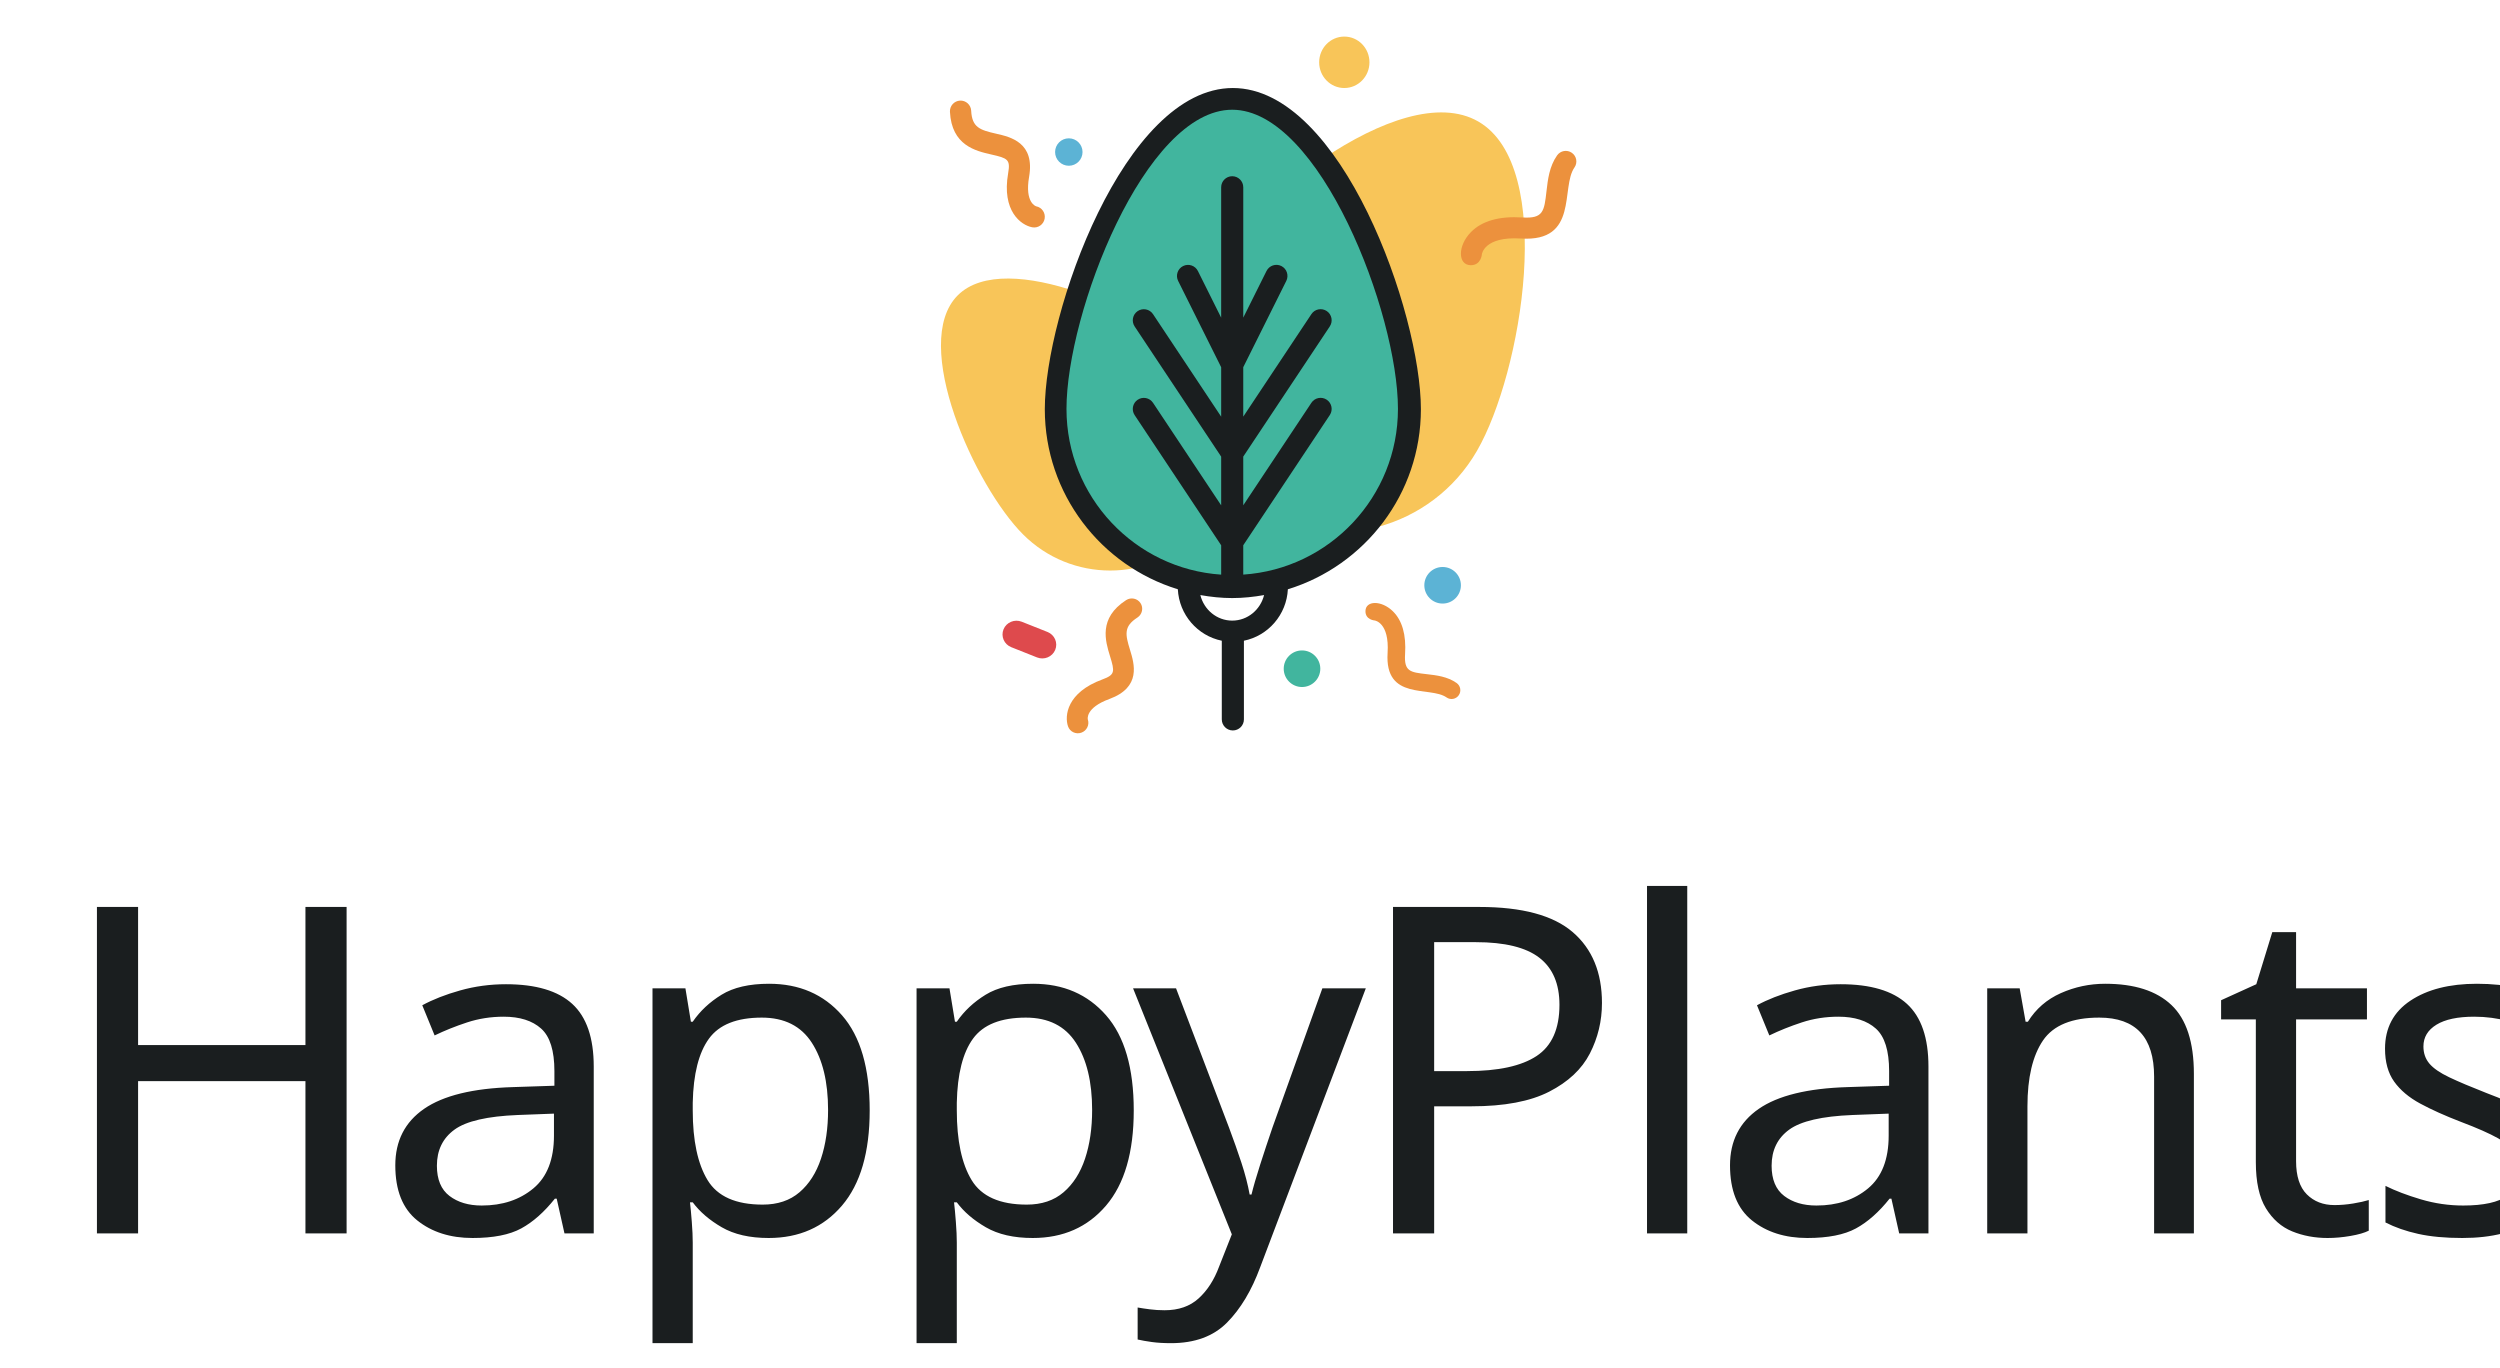
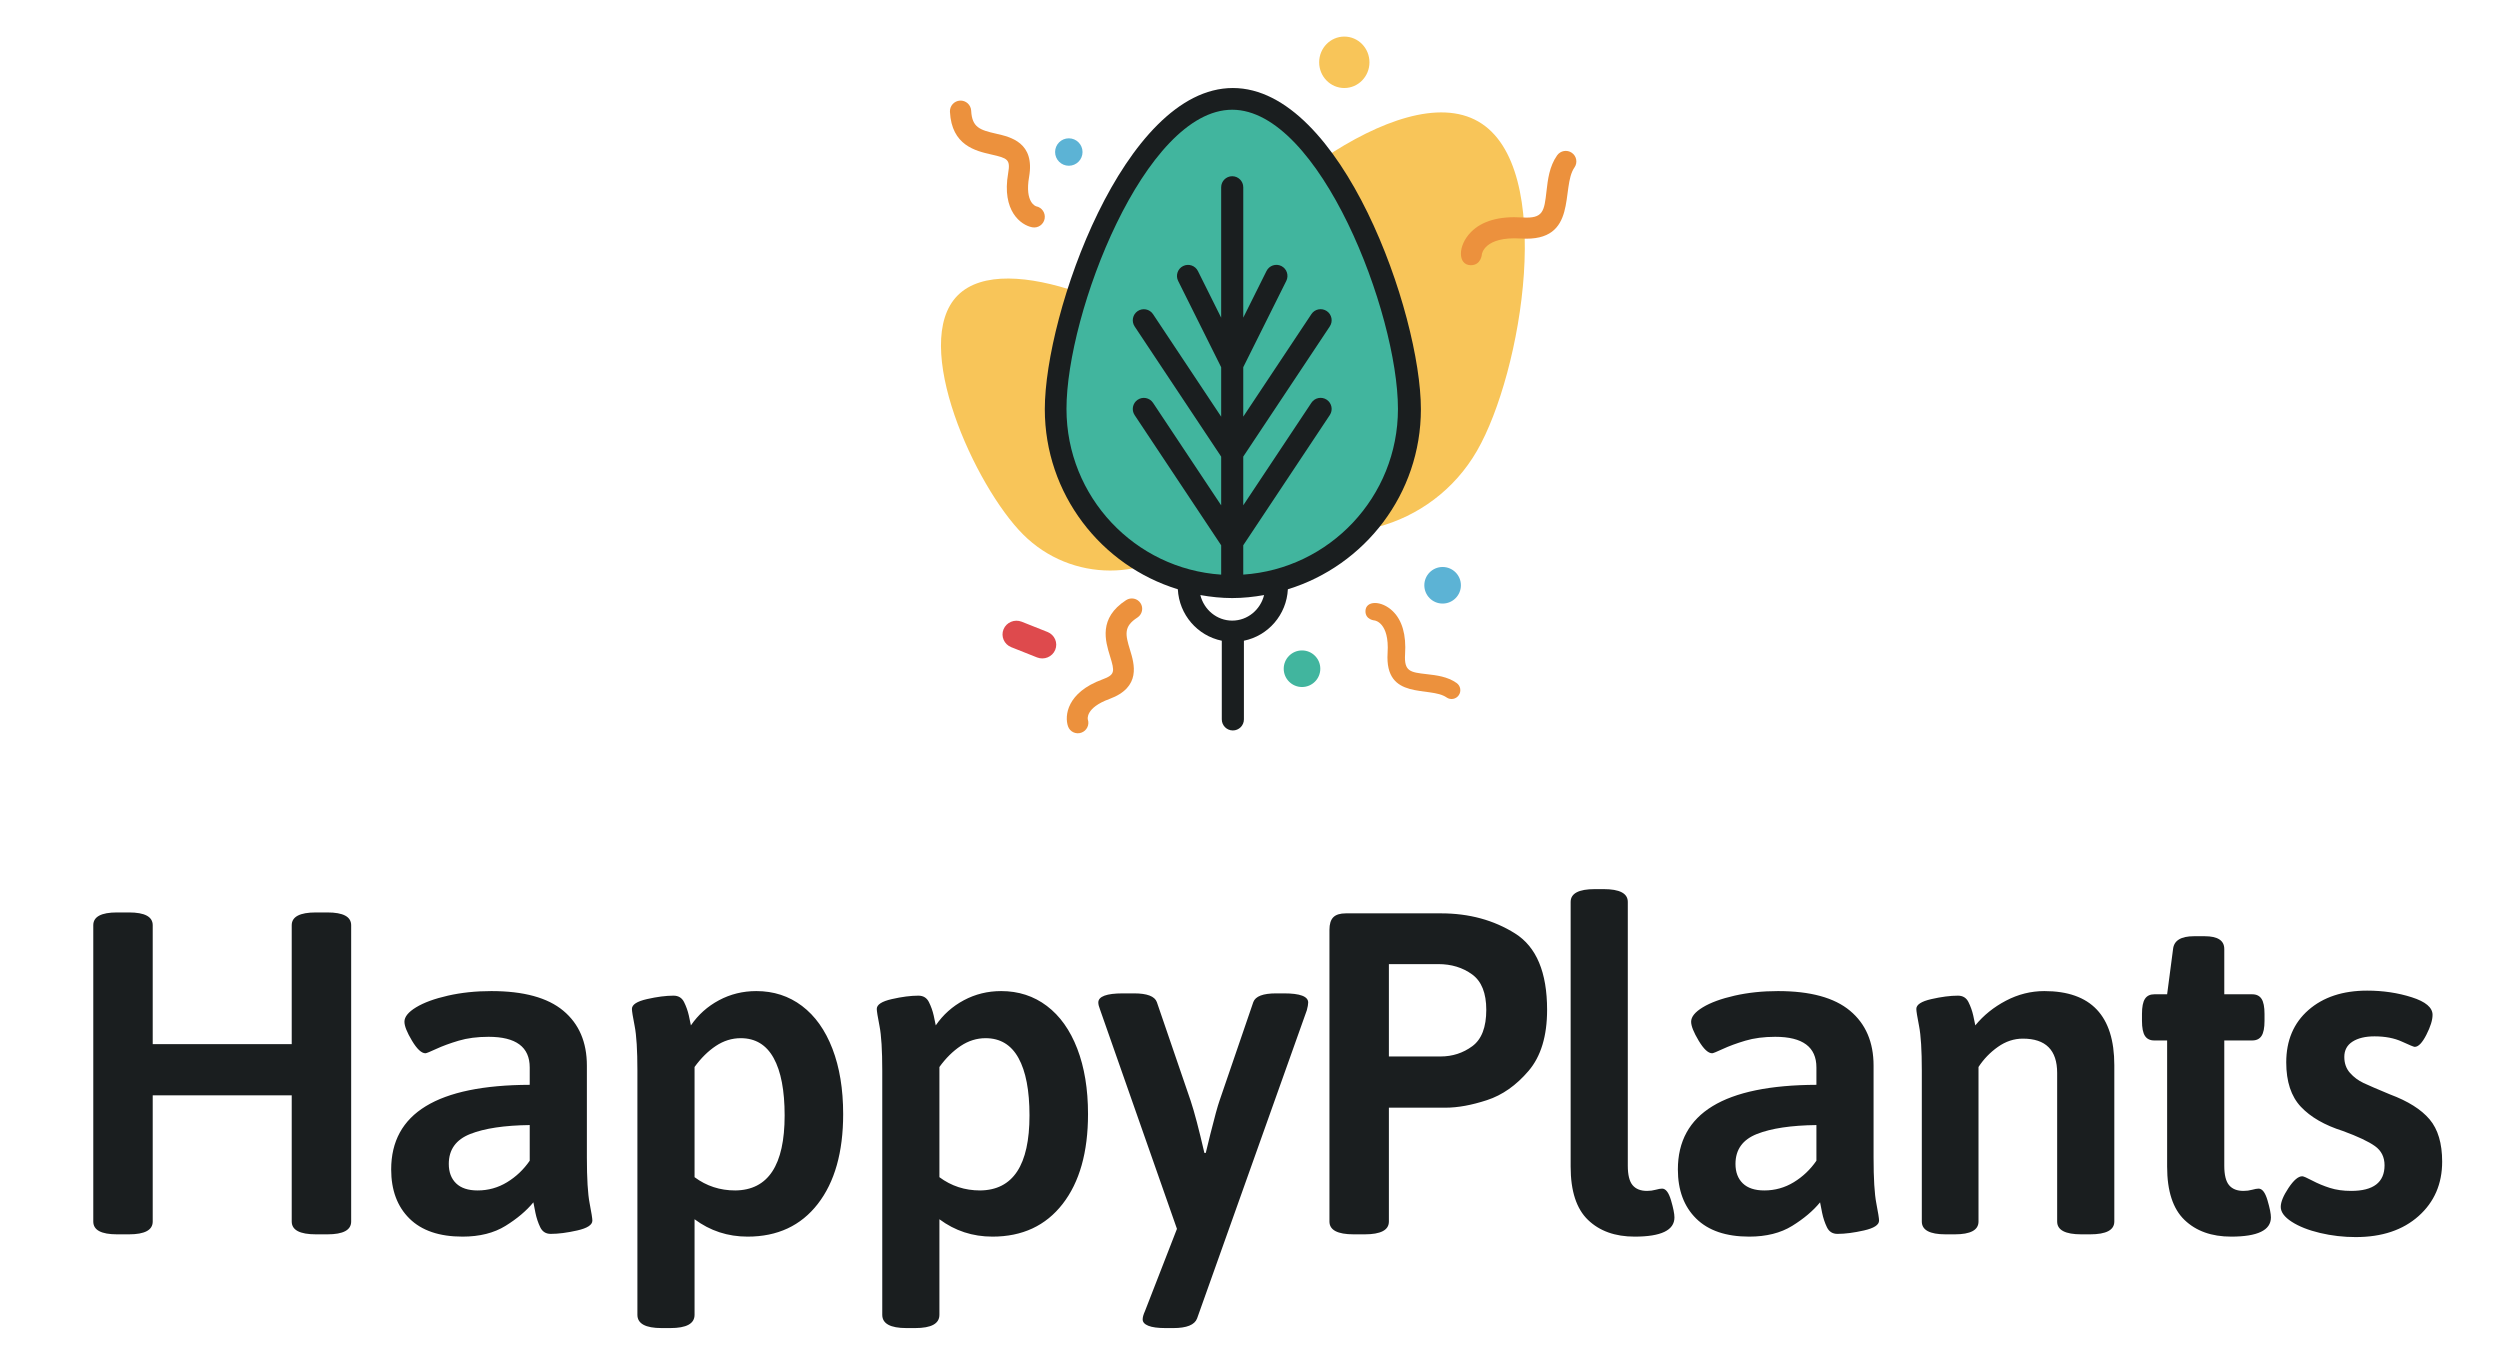
<svg xmlns="http://www.w3.org/2000/svg" width="2187px" height="1196px" viewBox="0 0 2187 1196" version="1.1">
  <defs />
  <g id="Detailed-2" stroke="none" stroke-width="1" fill="none" fill-rule="evenodd">
    <g id="Group" transform="translate(761, 32)">
      <path d="M414.999,0 C427.15,0 437,10.074 437,22.501 C437,34.926 427.15,45 414.999,45 C402.85,45 393,34.926 393,22.501 C393,10.074 402.85,0 414.999,0" id="Fill-2" fill="#F8C559" />
      <path d="M235.218,604.835 C225.654,602.987 209.063,590.893 214.708,558.352 C216.768,546.472 214.23,545.497 200.404,542.323 C186.895,539.222 166.481,534.535 165.012,505.649 C164.755,500.587 168.605,496.274 173.611,496.013 C178.629,495.747 182.885,499.645 183.141,504.707 C183.872,519.075 190.566,521.243 204.423,524.425 C216.869,527.282 237.697,532.065 232.588,561.524 C228.713,583.855 238.524,586.788 238.625,586.807 C243.548,587.759 246.777,592.566 245.838,597.544 C244.895,602.528 240.131,605.787 235.218,604.835" id="Fill-9" fill="#EC913D" transform="translate(205.5, 550.5) rotate(-300) translate(-205.5, -550.5) " />
      <path d="M501,464 C509.837,464 517,471.163 517,480 C517,488.837 509.837,496 501,496 C492.163,496 485,488.837 485,480 C485,471.163 492.163,464 501,464" id="Fill-10" fill="#5CB3D5" />
      <path d="M377.999,537 C386.836,537 394,544.163 394,553 C394,561.837 386.836,569 377.999,569 C369.164,569 362,561.837 362,553 C362,544.163 369.164,537 377.999,537" id="Fill-11" fill="#41B59E" />
      <path d="M95,271 C103.836,271 111,278.164 111,287 C111,295.836 103.836,303 95,303 C86.163,303 79,295.836 79,287 C79,278.164 86.163,271 95,271" id="Fill-12" fill="#F8C559" />
      <path d="M146.204,543.121 L123.639,534.148 C117.386,531.661 114.365,524.662 116.894,518.512 C119.423,512.363 126.539,509.392 132.795,511.879 L155.363,520.852 C161.616,523.339 164.634,530.338 162.106,536.488 C159.583,542.63 152.467,545.611 146.204,543.121" id="Fill-14" fill="#DE4A4D" />
      <path d="M513.699,497.377 C510.208,494.958 505.404,495.809 502.967,499.28 C497.328,507.318 496.232,516.882 495.266,525.319 C493.601,539.862 492.979,545.309 477.683,544.334 C460.841,543.265 448.256,546.853 440.273,554.99 C430.437,565.015 430.786,578.844 440.057,578.999 C447.766,579.126 448.289,570.962 448.289,570.962 C448.289,570.962 449.882,557.937 476.701,559.629 C518.93,562.302 505.436,522.555 515.612,508.045 C518.05,504.574 517.193,499.798 513.699,497.377" id="Fill-20" fill="#EC913D" transform="translate(475, 537.5) rotate(-270) translate(-475, -537.5) " />
      <path d="M434,441 C512.981,441 577,377.021 577,298.091 C577,219.16 512.981,48 434,48 C355.019,48 291,219.16 291,298.091 C291,377.021 355.019,441 434,441" id="Fill-3" fill="#F8C559" transform="translate(434, 244.5) rotate(-330) translate(-434, -244.5) " />
      <path d="M181.5,479 C240.874,479 289,430.813 289,371.364 C289,311.915 240.874,183 181.5,183 C122.126,183 74,311.915 74,371.364 C74,430.813 122.126,479 181.5,479" id="Fill-3" fill="#F8C559" transform="translate(181.5, 331) rotate(-45) translate(-181.5, -331) " />
      <path d="M318.5,488 C405.489,488 476,417.672 476,330.909 C476,244.146 405.489,56 318.5,56 C231.511,56 161,244.146 161,330.909 C161,417.672 231.511,488 318.5,488" id="Fill-3" fill="#41B59E" />
      <path d="M316.933,63.994 C393.325,63.994 461.925,241.778 461.925,325.74 C461.925,402.655 402.043,465.639 326.599,470.661 L326.599,445 L402.304,331.111 C405.272,326.652 404.073,320.641 399.627,317.665 C395.171,314.699 389.168,315.891 386.22,320.35 L326.599,410.042 L326.599,367.436 L402.304,253.547 C405.272,249.088 404.073,243.077 399.627,240.101 C395.171,237.134 389.168,238.327 386.22,242.786 L326.599,332.478 L326.599,289.232 L364.249,213.723 C366.636,208.934 364.703,203.107 359.928,200.713 C355.143,198.338 349.353,200.257 346.956,205.046 L326.609,245.869 L326.609,131.854 C326.609,126.493 322.278,122.16 316.942,122.16 C311.607,122.16 307.276,126.493 307.276,131.854 L307.276,245.898 L286.929,205.075 C284.541,200.296 278.742,198.357 273.957,200.742 C269.182,203.137 267.249,208.963 269.636,213.752 L307.286,289.261 L307.286,332.507 L247.665,242.815 C244.697,238.356 238.704,237.164 234.258,240.13 C229.821,243.106 228.622,249.117 231.58,253.576 L307.286,367.465 L307.286,410.071 L247.665,320.38 C244.697,315.92 238.704,314.728 234.258,317.694 C229.821,320.67 228.622,326.681 231.58,331.14 L307.286,445.029 L307.286,470.69 C231.841,465.668 171.959,402.684 171.959,325.77 C171.94,241.778 240.541,63.994 316.933,63.994 Z M316.942,510.913 C303.473,510.913 292.226,501.377 289.061,488.567 C298.143,490.174 307.427,491.19 316.942,491.19 C326.467,491.19 335.742,490.174 344.824,488.567 C341.658,501.377 330.412,510.913 316.942,510.913 Z M269.369,483.496 C270.511,505.772 286.564,524.163 307.824,528.504 L307.824,597.31 C307.824,602.669 312.159,607 317.5,607 C322.841,607 327.176,602.669 327.176,597.31 L327.176,528.504 C348.436,524.163 364.489,505.772 365.631,483.496 C432.921,462.828 482,400.068 482,326 C482,242.194 412.533,45 317.5,45 C222.467,45 153,242.194 153,326 C153,400.068 202.079,462.828 269.369,483.496 Z" id="Fill-8" fill="#1A1E1F" />
      <path d="M141.952,166.832 C132.152,164.95 115.151,152.635 120.935,119.497 C123.046,107.398 120.445,106.406 106.278,103.173 C92.435,100.015 71.517,95.242 70.012,65.826 C69.749,60.671 73.694,56.279 78.824,56.013 C83.965,55.743 88.327,59.712 88.589,64.867 C89.338,79.498 96.197,81.706 110.396,84.947 C123.15,87.856 144.492,92.727 139.256,122.726 C135.286,145.467 145.34,148.454 145.443,148.474 C150.488,149.443 153.796,154.338 152.834,159.407 C151.868,164.483 146.986,167.801 141.952,166.832" id="Fill-9" fill="#EC913D" />
      <path d="M174,89 C180.628,89 186,94.372 186,101 C186,107.628 180.628,113 174,113 C167.372,113 162,107.628 162,101 C162,94.372 167.372,89 174,89" id="Fill-10" fill="#5CB3D5" />
      <path d="M601.127,103.952 C594.347,113.636 593.029,125.159 591.868,135.324 C589.866,152.846 589.118,159.409 570.727,158.234 C550.476,156.945 535.344,161.269 525.745,171.072 C513.919,183.15 514.338,199.812 525.486,199.998 C534.754,200.151 535.383,190.316 535.383,190.316 C535.383,190.316 537.299,174.623 569.545,176.661 C620.321,179.882 604.095,131.994 616.331,114.512 C619.262,110.33 618.232,104.576 614.031,101.66 C609.833,98.744 604.057,99.769 601.127,103.952 Z" id="Fill-20" fill="#EC913D" />
    </g>
-     <text id="HappyPlants" font-family="Asap-Medium, Asap" font-size="400" font-weight="400" letter-spacing="-15" fill="#1A1E1F">
-       <tspan x="46" y="1079">HappyPlants</tspan>
-     </text>
+     <path d="M286.4,798.2 C300.267,798.2 307.2,801.933 307.2,809.4 L307.2,1068.6 C307.2,1076.067 300.267,1079.8 286.4,1079.8 L276.4,1079.8 C262.267,1079.8 255.2,1076.067 255.2,1068.6 L255.2,958.2 L133.6,958.2 L133.6,1068.6 C133.6,1076.067 126.667,1079.8 112.8,1079.8 L102.4,1079.8 C88.533,1079.8 81.6,1076.067 81.6,1068.6 L81.6,809.4 C81.6,801.933 88.533,798.2 102.4,798.2 L112.8,798.2 C126.667,798.2 133.6,801.933 133.6,809.4 L133.6,913.4 L255.2,913.4 L255.2,809.4 C255.2,801.933 262.267,798.2 276.4,798.2 L286.4,798.2 Z M429.8,867 C458.067,867 479.067,872.733 492.8,884.2 C506.533,895.667 513.4,911.667 513.4,932.2 L513.4,1012.6 C513.4,1031 514.2,1044.333 515.8,1052.6 C517.4,1060.867 518.2,1065.933 518.2,1067.8 C518.2,1071.533 513.8,1074.4 505,1076.4 C496.2,1078.4 488.467,1079.4 481.8,1079.4 C477.533,1079.4 474.467,1077.467 472.6,1073.6 C470.733,1069.733 469.333,1065.533 468.4,1061 C467.467,1056.467 466.867,1053.4 466.6,1051.8 C460.467,1059.267 452.333,1066.133 442.2,1072.4 C432.067,1078.667 419.533,1081.8 404.6,1081.8 C384.333,1081.8 368.867,1076.533 358.2,1066 C347.533,1055.467 342.2,1041.133 342.2,1023 C342.2,973.933 382.6,949.267 463.4,949 L463.4,933.8 C463.4,915.933 451.4,907 427.4,907 C417.533,907 408.8,908.133 401.2,910.4 C393.6,912.667 387.067,915.067 381.6,917.6 C376.133,920.133 373,921.4 372.2,921.4 C368.733,921.4 364.8,917.733 360.4,910.4 C356,903.067 353.8,897.533 353.8,893.8 C353.8,889.533 357.2,885.333 364,881.2 C370.8,877.067 380.067,873.667 391.8,871 C403.533,868.333 416.2,867 429.8,867 Z M463.4,984.2 C441.267,984.467 423.933,987.067 411.4,992 C398.867,996.933 392.6,1005.667 392.6,1018.2 C392.6,1025.4 394.733,1031.067 399,1035.2 C403.267,1039.333 409.533,1041.4 417.8,1041.4 C427.133,1041.4 435.733,1039 443.6,1034.2 C451.467,1029.4 458.067,1023.133 463.4,1015.4 L463.4,984.2 Z M661.6,867 C676.8,867 690.133,871.333 701.6,880 C713.067,888.667 721.933,901.133 728.2,917.4 C734.467,933.667 737.6,952.733 737.6,974.6 C737.6,1007.933 730.2,1034.133 715.4,1053.2 C700.6,1072.267 680.133,1081.8 654,1081.8 C636.667,1081.8 621.2,1076.733 607.6,1066.6 L607.6,1150.2 C607.6,1157.933 600.533,1161.8 586.4,1161.8 L578.8,1161.8 C564.667,1161.8 557.6,1157.933 557.6,1150.2 L557.6,936.6 C557.6,918.733 556.8,905.733 555.2,897.6 C553.6,889.467 552.8,884.467 552.8,882.6 C552.8,878.867 557.2,876 566,874 C574.8,872 582.533,871 589.2,871 C593.467,871 596.533,872.867 598.4,876.6 C600.267,880.333 601.667,884.267 602.6,888.4 C603.533,892.533 604.133,895.4 604.4,897 C610.8,887.667 619,880.333 629,875 C639,869.667 649.867,867 661.6,867 Z M648,908.2 C640.267,908.2 633,910.467 626.2,915 C619.4,919.533 613.2,925.667 607.6,933.4 L607.6,1029.8 C618,1037.533 629.867,1041.4 643.2,1041.4 C672,1041.133 686.4,1019.267 686.4,975.8 C686.4,953.933 683.2,937.2 676.8,925.6 C670.4,914 660.8,908.2 648,908.2 Z M875.8,867 C891,867 904.333,871.333 915.8,880 C927.267,888.667 936.133,901.133 942.4,917.4 C948.667,933.667 951.8,952.733 951.8,974.6 C951.8,1007.933 944.4,1034.133 929.6,1053.2 C914.8,1072.267 894.333,1081.8 868.2,1081.8 C850.867,1081.8 835.4,1076.733 821.8,1066.6 L821.8,1150.2 C821.8,1157.933 814.733,1161.8 800.6,1161.8 L793,1161.8 C778.867,1161.8 771.8,1157.933 771.8,1150.2 L771.8,936.6 C771.8,918.733 771,905.733 769.4,897.6 C767.8,889.467 767,884.467 767,882.6 C767,878.867 771.4,876 780.2,874 C789,872 796.733,871 803.4,871 C807.667,871 810.733,872.867 812.6,876.6 C814.467,880.333 815.867,884.267 816.8,888.4 C817.733,892.533 818.333,895.4 818.6,897 C825,887.667 833.2,880.333 843.2,875 C853.2,869.667 864.067,867 875.8,867 Z M862.2,908.2 C854.467,908.2 847.2,910.467 840.4,915 C833.6,919.533 827.4,925.667 821.8,933.4 L821.8,1029.8 C832.2,1037.533 844.067,1041.4 857.4,1041.4 C886.2,1041.133 900.6,1019.267 900.6,975.8 C900.6,953.933 897.4,937.2 891,925.6 C884.6,914 875,908.2 862.2,908.2 Z M1123.2,869 C1137.333,869 1144.4,871.667 1144.4,877 C1144.4,878.6 1144,880.867 1143.2,883.8 L1047.2,1153.4 C1045.067,1159 1038.133,1161.8 1026.4,1161.8 L1019.6,1161.8 C1012.933,1161.8 1007.933,1161.133 1004.6,1159.8 C1001.267,1158.467 999.6,1156.6 999.6,1154.2 C999.6,1152.333 1000.267,1149.933 1001.6,1147 L1029.6,1075 L962.4,883.4 C961.333,880.733 960.8,878.6 960.8,877 C960.8,871.667 968,869 982.4,869 L992,869 C1003.467,869 1010.133,871.533 1012,876.6 L1041.6,963 C1044.8,972.6 1048.8,987.8 1053.6,1008.6 L1054.8,1008.6 L1058.8,992.2 C1062.533,977.267 1065.2,967.533 1066.8,963 L1096.4,876.6 C1098.267,871.533 1104.933,869 1116.4,869 L1123.2,869 Z M1260.6,799 C1285.133,799 1306.733,804.867 1325.4,816.6 C1344.067,828.333 1353.4,850.6 1353.4,883.4 C1353.4,906.333 1348,924.133 1337.2,936.8 C1326.4,949.467 1314.267,958 1300.8,962.4 C1287.333,966.8 1275.267,969 1264.6,969 L1215,969 L1215,1068.6 C1215,1076.067 1207.933,1079.8 1193.8,1079.8 L1184.2,1079.8 C1170.067,1079.8 1163,1076.067 1163,1068.6 L1163,813.4 C1163,808.333 1164.133,804.667 1166.4,802.4 C1168.667,800.133 1172.333,799 1177.4,799 L1260.6,799 Z M1215,843.4 L1215,924.2 L1260.2,924.2 C1270.6,924.2 1279.867,921.2 1288,915.2 C1296.133,909.2 1300.2,898.6 1300.2,883.4 C1300.2,868.733 1296.067,858.4 1287.8,852.4 C1279.533,846.4 1269.667,843.4 1258.2,843.4 L1215,843.4 Z M1402.8,777.8 C1416.933,777.8 1424,781.533 1424,789 L1424,1019.8 C1424,1027.8 1425.4,1033.467 1428.2,1036.8 C1431,1040.133 1435.2,1041.8 1440.8,1041.8 C1443.467,1041.8 1446,1041.467 1448.4,1040.8 C1450.8,1040.133 1452.667,1039.8 1454,1039.8 C1457.2,1039.8 1459.8,1043.2 1461.8,1050 C1463.8,1056.8 1464.8,1061.8 1464.8,1065 C1464.8,1076.2 1453.2,1081.8 1430,1081.8 C1412.933,1081.8 1399.333,1076.933 1389.2,1067.2 C1379.067,1057.467 1374,1041.933 1374,1020.6 L1374,789 C1374,781.533 1381.067,777.8 1395.2,777.8 L1402.8,777.8 Z M1555.4,867 C1583.667,867 1604.667,872.733 1618.4,884.2 C1632.133,895.667 1639,911.667 1639,932.2 L1639,1012.6 C1639,1031 1639.8,1044.333 1641.4,1052.6 C1643,1060.867 1643.8,1065.933 1643.8,1067.8 C1643.8,1071.533 1639.4,1074.4 1630.6,1076.4 C1621.8,1078.4 1614.067,1079.4 1607.4,1079.4 C1603.133,1079.4 1600.067,1077.467 1598.2,1073.6 C1596.333,1069.733 1594.933,1065.533 1594,1061 C1593.067,1056.467 1592.467,1053.4 1592.2,1051.8 C1586.067,1059.267 1577.933,1066.133 1567.8,1072.4 C1557.667,1078.667 1545.133,1081.8 1530.2,1081.8 C1509.933,1081.8 1494.467,1076.533 1483.8,1066 C1473.133,1055.467 1467.8,1041.133 1467.8,1023 C1467.8,973.933 1508.2,949.267 1589,949 L1589,933.8 C1589,915.933 1577,907 1553,907 C1543.133,907 1534.4,908.133 1526.8,910.4 C1519.2,912.667 1512.667,915.067 1507.2,917.6 C1501.733,920.133 1498.6,921.4 1497.8,921.4 C1494.333,921.4 1490.4,917.733 1486,910.4 C1481.6,903.067 1479.4,897.533 1479.4,893.8 C1479.4,889.533 1482.8,885.333 1489.6,881.2 C1496.4,877.067 1505.667,873.667 1517.4,871 C1529.133,868.333 1541.8,867 1555.4,867 Z M1589,984.2 C1566.867,984.467 1549.533,987.067 1537,992 C1524.467,996.933 1518.2,1005.667 1518.2,1018.2 C1518.2,1025.4 1520.333,1031.067 1524.6,1035.2 C1528.867,1039.333 1535.133,1041.4 1543.4,1041.4 C1552.733,1041.4 1561.333,1039 1569.2,1034.2 C1577.067,1029.4 1583.667,1023.133 1589,1015.4 L1589,984.2 Z M1788.4,867 C1829.2,867 1849.6,888.6 1849.6,931.8 L1849.6,1068.6 C1849.6,1076.067 1842.533,1079.8 1828.4,1079.8 L1820.8,1079.8 C1806.667,1079.8 1799.6,1076.067 1799.6,1068.6 L1799.6,938.6 C1799.6,918.6 1789.6,908.6 1769.6,908.6 C1761.867,908.6 1754.6,911 1747.8,915.8 C1741,920.6 1735.333,926.467 1730.8,933.4 L1730.8,1068.6 C1730.8,1076.067 1723.867,1079.8 1710,1079.8 L1702,1079.8 C1688.133,1079.8 1681.2,1076.067 1681.2,1068.6 L1681.2,936.6 C1681.2,918.733 1680.4,905.733 1678.8,897.6 C1677.2,889.467 1676.4,884.467 1676.4,882.6 C1676.4,878.867 1680.8,876 1689.6,874 C1698.4,872 1706.133,871 1712.8,871 C1717.067,871 1720.133,872.867 1722,876.6 C1723.867,880.333 1725.267,884.267 1726.2,888.4 C1727.133,892.533 1727.733,895.4 1728,897 C1735.2,888.2 1744.133,881 1754.8,875.4 C1765.467,869.8 1776.667,867 1788.4,867 Z M1928.6,819 C1940.067,819 1945.8,822.733 1945.8,830.2 L1945.8,869.8 L1970.2,869.8 C1973.933,869.8 1976.667,871.133 1978.4,873.8 C1980.133,876.467 1981,880.867 1981,887 L1981,893 C1981,899.133 1980.133,903.533 1978.4,906.2 C1976.667,908.867 1973.933,910.2 1970.2,910.2 L1945.8,910.2 L1945.8,1019.8 C1945.8,1027.8 1947.2,1033.467 1950,1036.8 C1952.8,1040.133 1957,1041.8 1962.6,1041.8 C1965.267,1041.8 1967.8,1041.467 1970.2,1040.8 C1972.6,1040.133 1974.467,1039.8 1975.8,1039.8 C1979,1039.8 1981.6,1043.2 1983.6,1050 C1985.6,1056.8 1986.6,1061.8 1986.6,1065 C1986.6,1076.2 1975,1081.8 1951.8,1081.8 C1934.733,1081.8 1921.133,1076.933 1911,1067.2 C1900.867,1057.467 1895.8,1041.933 1895.8,1020.6 L1895.8,910.2 L1884.6,910.2 C1880.867,910.2 1878.133,908.867 1876.4,906.2 C1874.667,903.533 1873.8,899.133 1873.8,893 L1873.8,887 C1873.8,880.867 1874.667,876.467 1876.4,873.8 C1878.133,871.133 1880.867,869.8 1884.6,869.8 L1895.8,869.8 L1901,830.2 C1901.8,822.733 1907.933,819 1919.4,819 L1928.6,819 Z M2070.8,866.6 C2084.667,866.6 2097.667,868.533 2109.8,872.4 C2121.933,876.267 2128,881.4 2128,887.8 C2128,892.333 2126.2,898.133 2122.6,905.2 C2119,912.267 2115.6,915.8 2112.4,915.8 C2111.6,915.8 2107.867,914.267 2101.2,911.2 C2094.533,908.133 2086.533,906.6 2077.2,906.6 C2069.2,906.6 2062.8,908.133 2058,911.2 C2053.2,914.267 2050.8,918.733 2050.8,924.6 C2050.8,930.2 2052.467,934.867 2055.8,938.6 C2059.133,942.333 2063.067,945.267 2067.6,947.4 C2072.133,949.533 2079.867,952.867 2090.8,957.4 C2106.533,963.267 2118.067,970.533 2125.4,979.2 C2132.733,987.867 2136.4,1000.2 2136.4,1016.2 C2136.4,1035.667 2129.533,1051.533 2115.8,1063.8 C2102.067,1076.067 2083.733,1082.2 2060.8,1082.2 C2050.133,1082.2 2039.733,1081 2029.6,1078.6 C2019.467,1076.2 2011.2,1072.933 2004.8,1068.8 C1998.4,1064.667 1995.2,1060.333 1995.2,1055.8 C1995.2,1051.533 1997.467,1046 2002,1039.2 C2006.533,1032.4 2010.533,1029 2014,1029 C2015.067,1029 2018,1030.267 2022.8,1032.8 C2027.6,1035.333 2032.733,1037.467 2038.2,1039.2 C2043.667,1040.933 2049.867,1041.8 2056.8,1041.8 C2076.267,1041.8 2086,1034.333 2086,1019.4 C2086,1012.2 2083.2,1006.6 2077.6,1002.6 C2072,998.6 2062.667,994.2 2049.6,989.4 C2033.6,984.333 2021.333,977.267 2012.8,968.2 C2004.267,959.133 2000,946.2 2000,929.4 C2000,910.2 2006.467,894.933 2019.4,883.6 C2032.333,872.267 2049.467,866.6 2070.8,866.6 Z" id="HappyPlants" fill="#1A1E1F" />
  </g>
</svg>
